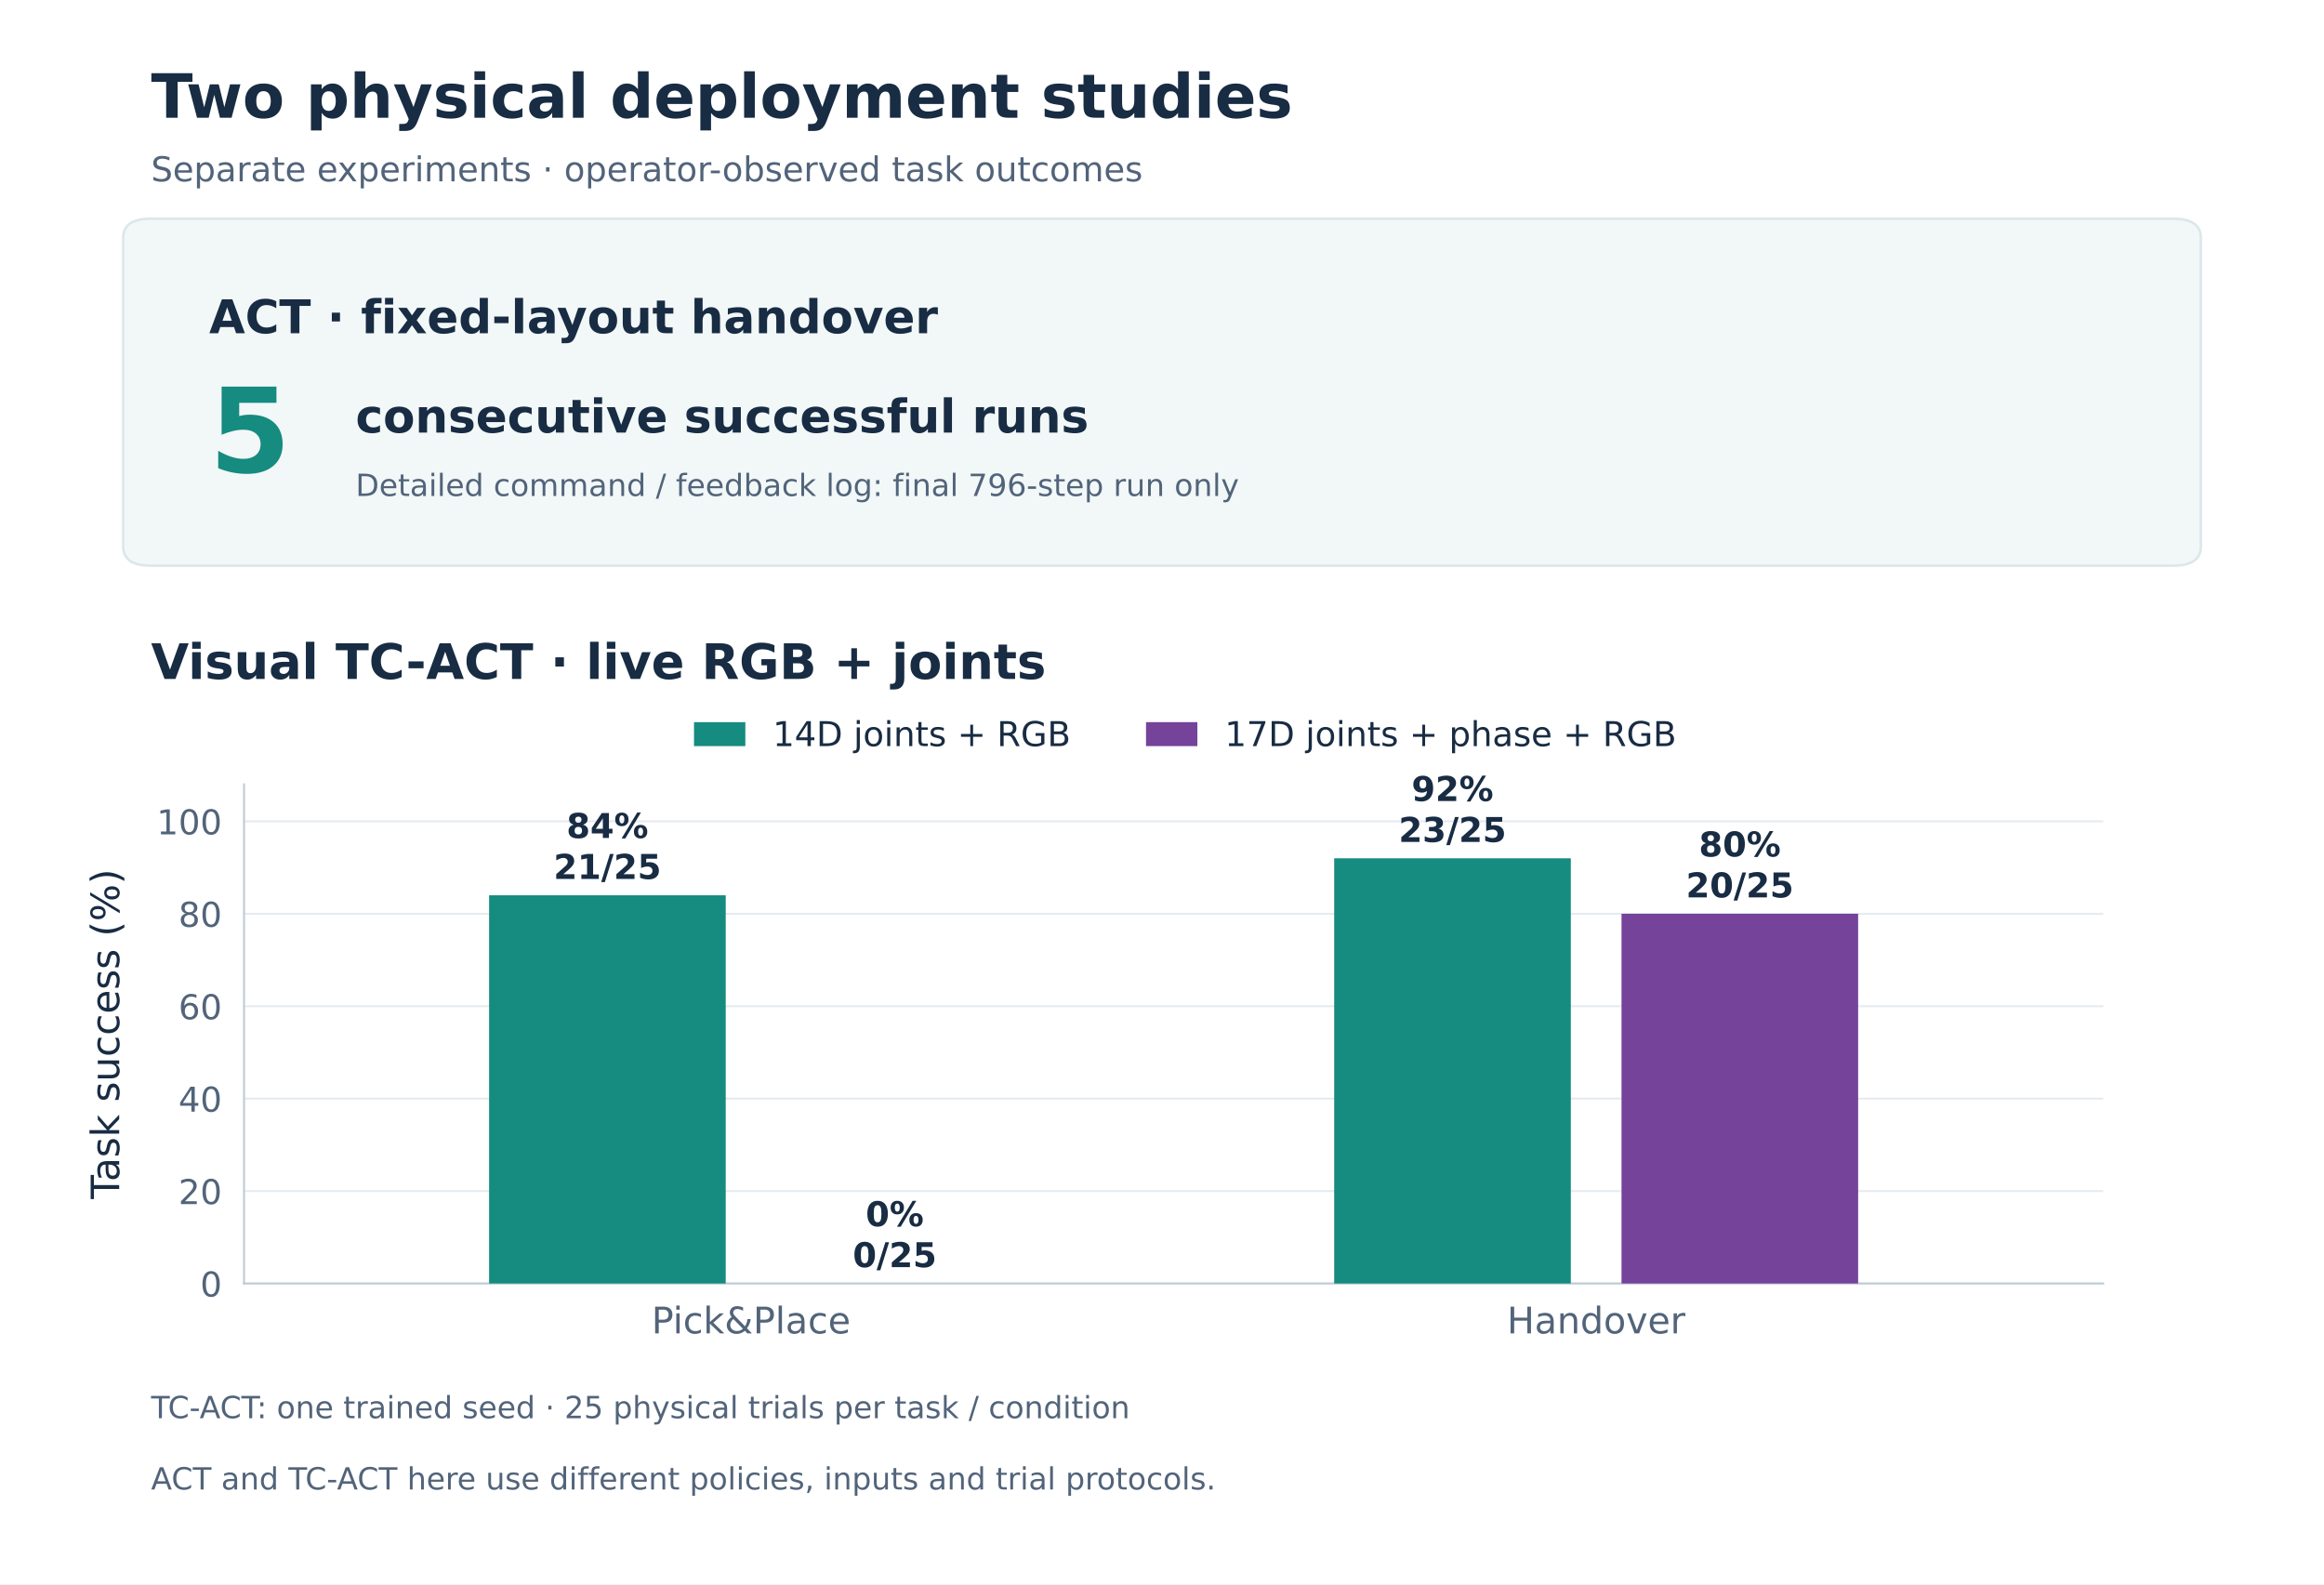
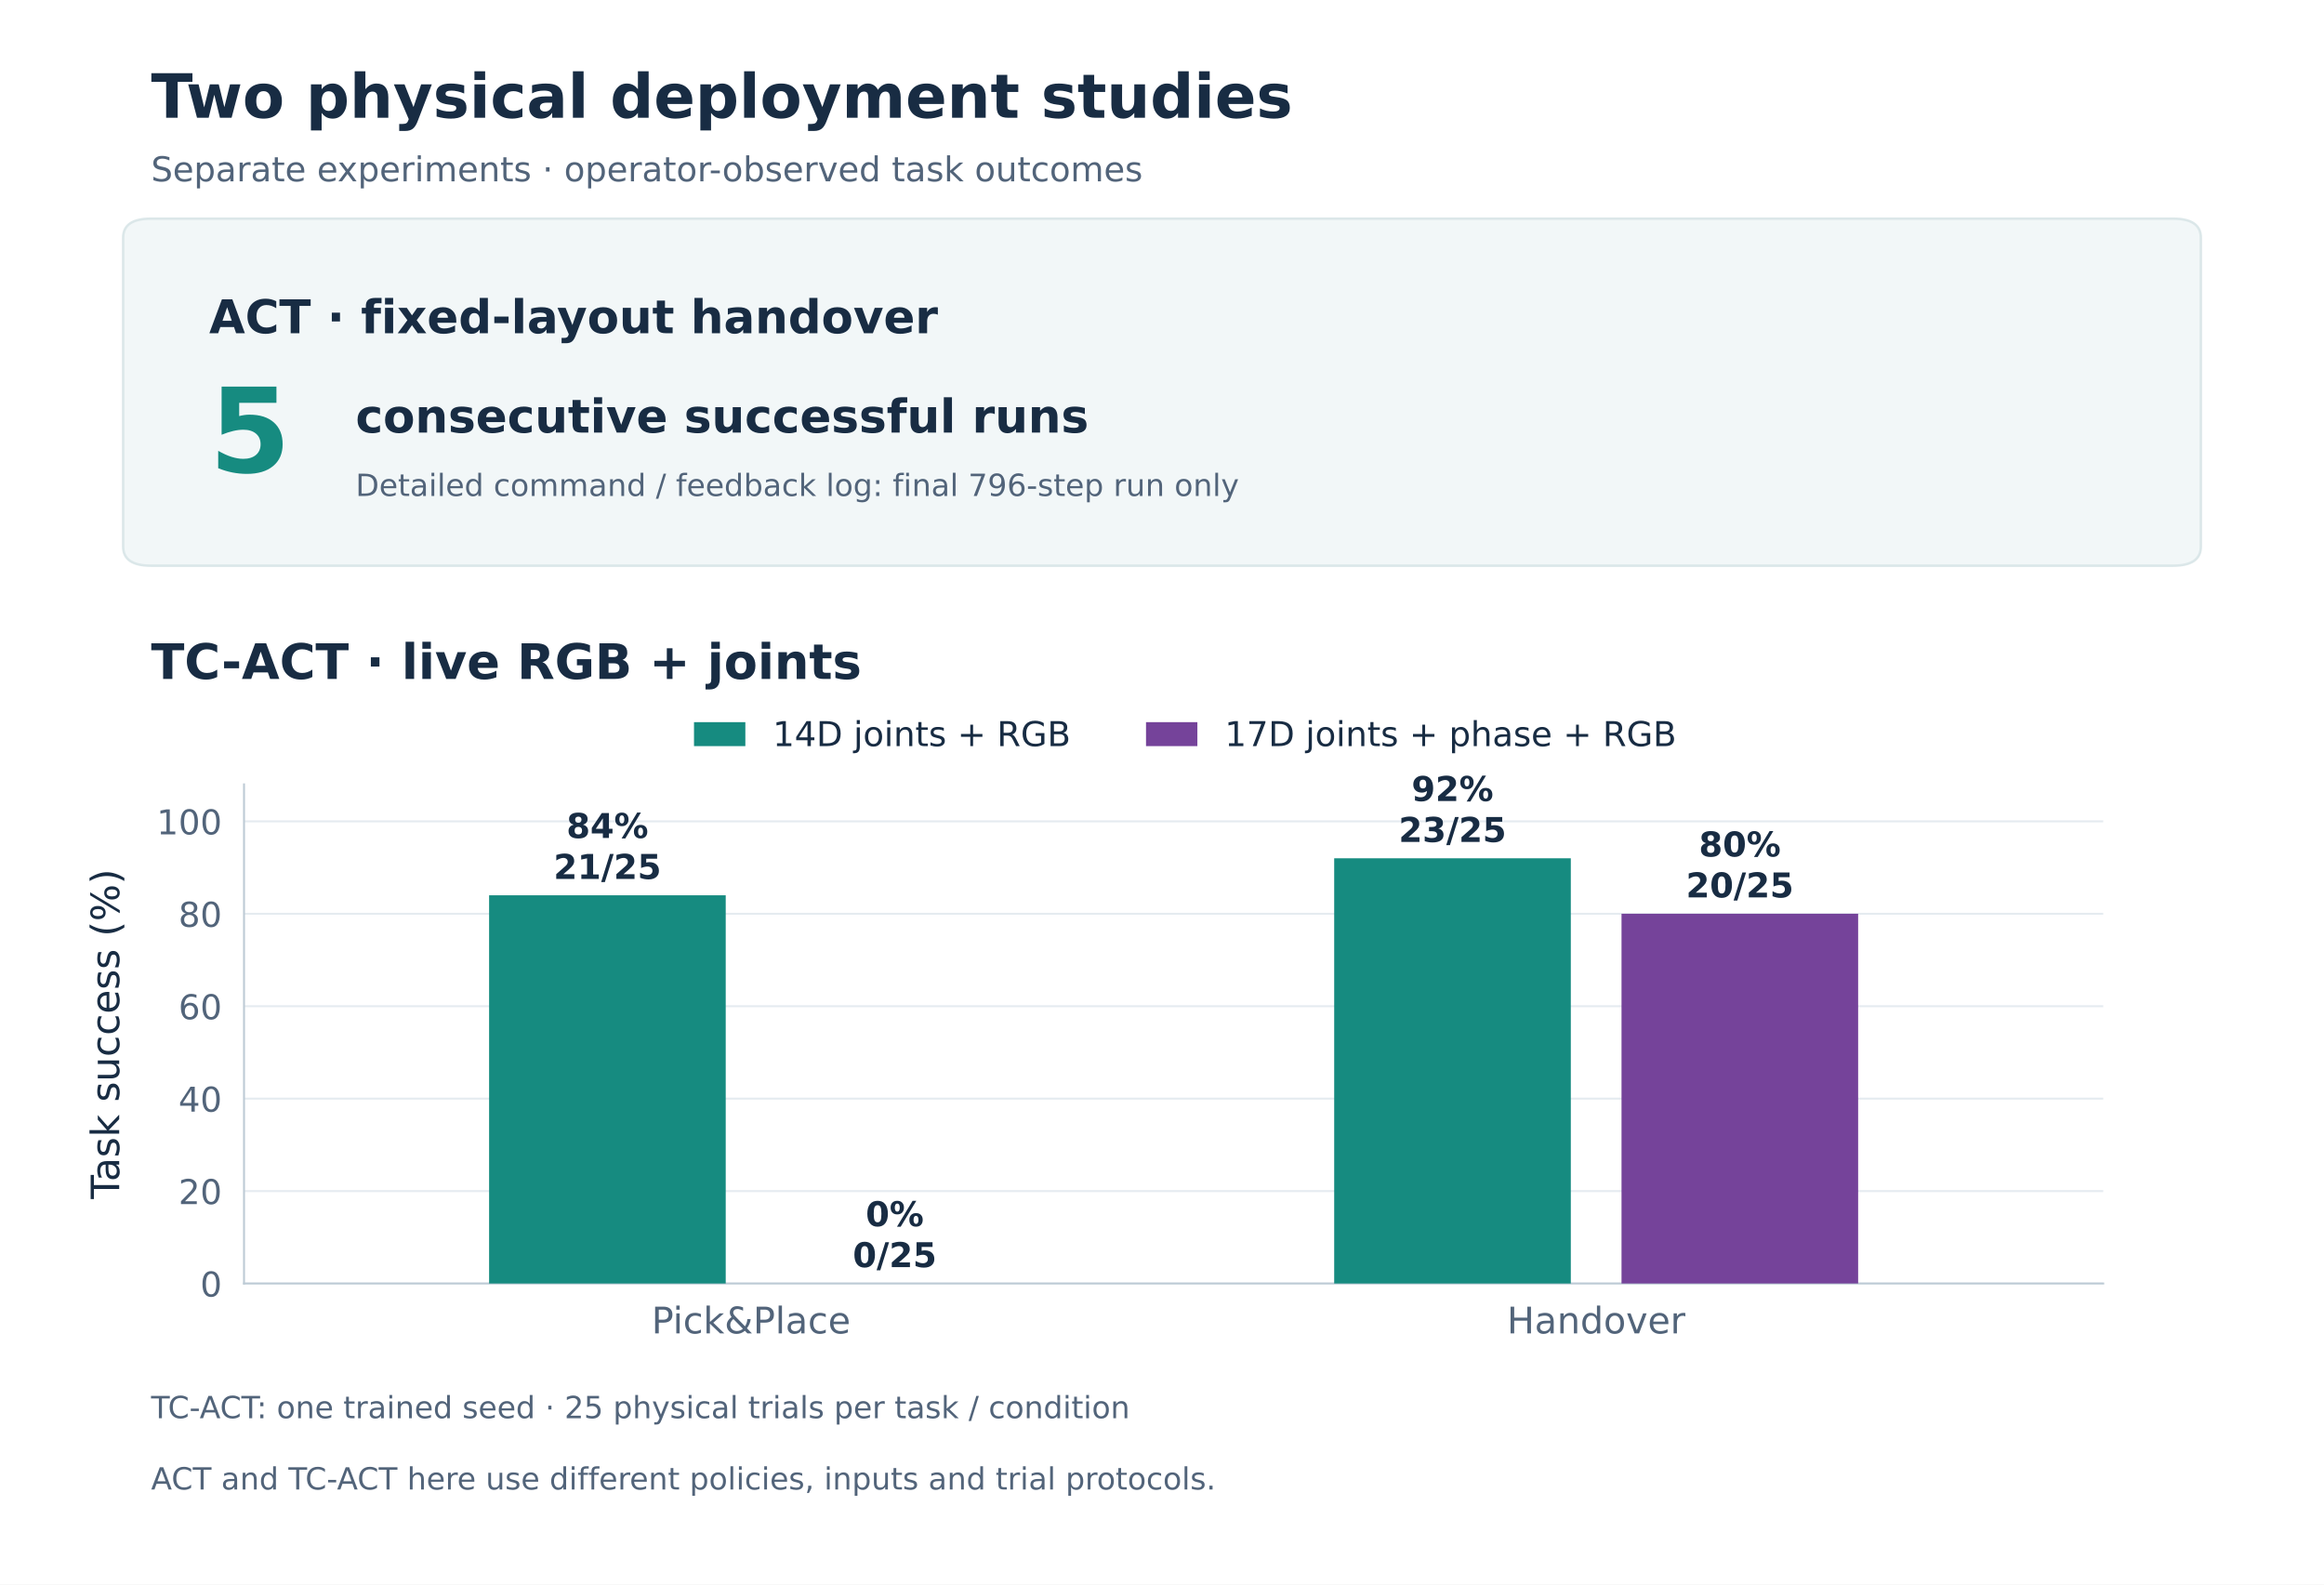
<svg xmlns="http://www.w3.org/2000/svg" width="1320" height="900" viewBox="0 0 950.4 648" version="1.1" role="img" aria-labelledby="hardware-deployment-results-title hardware-deployment-results-desc">
  <defs>
    <style type="text/css">*{stroke-linejoin: round; stroke-linecap: butt}</style>
  </defs>
  <g id="figure_1">
    <g id="patch_1">
      <path d="M 0 648  L 950.4 648  L 950.4 0  L 0 0  z " style="fill: #ffffff" />
    </g>
    <g id="axes_1">
      <g id="patch_2">
        <path d="M 99.792 524.88  L 860.112 524.88  L 860.112 320.76  L 99.792 320.76  z " style="fill: #ffffff" />
      </g>
      <g id="matplotlib.axis_1">
        <g id="xtick_1">
          <g id="line2d_1" />
          <g id="text_1">
            <text style="fill: #52647a; font: 15px 'DejaVu Sans'; text-anchor: middle" x="307.152" y="545.278" transform="rotate(-0, 307.152, 545.2777)">Pick&amp;Place</text>
          </g>
        </g>
        <g id="xtick_2">
          <g id="line2d_2" />
          <g id="text_2">
            <text style="fill: #52647a; font: 15px 'DejaVu Sans'; text-anchor: middle" x="652.752" y="545.278" transform="rotate(-0, 652.752, 545.2777)">Handover</text>
          </g>
        </g>
      </g>
      <g id="matplotlib.axis_2">
        <g id="ytick_1">
          <g id="line2d_3">
            <path d="M 99.792 524.88  L 860.112 524.88  " clip-path="url(#p9ab383df3d)" style="fill: none; stroke: #e5ebf0; stroke-width: 0.8; stroke-linecap: square" />
          </g>
          <g id="line2d_4" />
          <g id="text_3">
            <text style="fill: #52647a; font: 14px 'DejaVu Sans'; text-anchor: end" x="90.792" y="530.199" transform="rotate(-0, 90.792, 530.1989)">0</text>
          </g>
        </g>
        <g id="ytick_2">
          <g id="line2d_5">
            <path d="M 99.792 487.08  L 860.112 487.08  " clip-path="url(#p9ab383df3d)" style="fill: none; stroke: #e5ebf0; stroke-width: 0.8; stroke-linecap: square" />
          </g>
          <g id="line2d_6" />
          <g id="text_4">
            <text style="fill: #52647a; font: 14px 'DejaVu Sans'; text-anchor: end" x="90.792" y="492.399" transform="rotate(-0, 90.792, 492.3989)">20</text>
          </g>
        </g>
        <g id="ytick_3">
          <g id="line2d_7">
            <path d="M 99.792 449.28  L 860.112 449.28  " clip-path="url(#p9ab383df3d)" style="fill: none; stroke: #e5ebf0; stroke-width: 0.8; stroke-linecap: square" />
          </g>
          <g id="line2d_8" />
          <g id="text_5">
            <text style="fill: #52647a; font: 14px 'DejaVu Sans'; text-anchor: end" x="90.792" y="454.599" transform="rotate(-0, 90.792, 454.5989)">40</text>
          </g>
        </g>
        <g id="ytick_4">
          <g id="line2d_9">
            <path d="M 99.792 411.48  L 860.112 411.48  " clip-path="url(#p9ab383df3d)" style="fill: none; stroke: #e5ebf0; stroke-width: 0.8; stroke-linecap: square" />
          </g>
          <g id="line2d_10" />
          <g id="text_6">
            <text style="fill: #52647a; font: 14px 'DejaVu Sans'; text-anchor: end" x="90.792" y="416.799" transform="rotate(-0, 90.792, 416.7989)">60</text>
          </g>
        </g>
        <g id="ytick_5">
          <g id="line2d_11">
            <path d="M 99.792 373.68  L 860.112 373.68  " clip-path="url(#p9ab383df3d)" style="fill: none; stroke: #e5ebf0; stroke-width: 0.8; stroke-linecap: square" />
          </g>
          <g id="line2d_12" />
          <g id="text_7">
            <text style="fill: #52647a; font: 14px 'DejaVu Sans'; text-anchor: end" x="90.792" y="378.999" transform="rotate(-0, 90.792, 378.9989)">80</text>
          </g>
        </g>
        <g id="ytick_6">
          <g id="line2d_13">
            <path d="M 99.792 335.88  L 860.112 335.88  " clip-path="url(#p9ab383df3d)" style="fill: none; stroke: #e5ebf0; stroke-width: 0.8; stroke-linecap: square" />
          </g>
          <g id="line2d_14" />
          <g id="text_8">
            <text style="fill: #52647a; font: 14px 'DejaVu Sans'; text-anchor: end" x="90.792" y="341.199" transform="rotate(-0, 90.792, 341.1989)">100</text>
          </g>
        </g>
        <g id="text_9">
          <text style="fill: #182c43; font: 16px 'DejaVu Sans'; text-anchor: middle" x="48.742" y="422.82" transform="rotate(-90, 48.742, 422.82)">Task success (%)</text>
        </g>
      </g>
      <g id="patch_3">
        <path d="M 99.792 524.88  L 99.792 320.76  " style="fill: none; stroke: #bdcbd5; stroke-width: 0.8; stroke-linejoin: miter; stroke-linecap: square" />
      </g>
      <g id="patch_4">
        <path d="M 99.792 524.88  L 860.112 524.88  " style="fill: none; stroke: #bdcbd5; stroke-width: 0.8; stroke-linejoin: miter; stroke-linecap: square" />
      </g>
      <g id="patch_5">
        <path d="M 200.016 524.88  L 296.784 524.88  L 296.784 366.12  L 200.016 366.12  z " clip-path="url(#p9ab383df3d)" style="fill: #168b80" />
      </g>
      <g id="patch_6">
        <path d="M 545.616 524.88  L 642.384 524.88  L 642.384 351  L 545.616 351  z " clip-path="url(#p9ab383df3d)" style="fill: #168b80" />
      </g>
      <g id="text_10">
        <text style="fill: #182c43; font: 700 14px 'DejaVu Sans'" transform="translate(231.6448 342.6877)">84%</text>
        <text style="fill: #182c43; font: 700 14px 'DejaVu Sans'" transform="translate(226.3609 359.4284)">21/25</text>
      </g>
      <g id="text_11">
        <text style="fill: #182c43; font: 700 14px 'DejaVu Sans'" transform="translate(577.2448 327.5677)">92%</text>
        <text style="fill: #182c43; font: 700 14px 'DejaVu Sans'" transform="translate(571.9609 344.3084)">23/25</text>
      </g>
      <g id="patch_7">
        <path d="M 317.52 524.88  L 414.288 524.88  L 414.288 524.88  L 317.52 524.88  z " clip-path="url(#p9ab383df3d)" style="fill: #75439a" />
      </g>
      <g id="patch_8">
        <path d="M 663.12 524.88  L 759.888 524.88  L 759.888 373.68  L 663.12 373.68  z " clip-path="url(#p9ab383df3d)" style="fill: #75439a" />
      </g>
      <g id="text_12">
        <text style="fill: #182c43; font: 700 14px 'DejaVu Sans'" transform="translate(354.0193 501.4477)">0%</text>
        <text style="fill: #182c43; font: 700 14px 'DejaVu Sans'" transform="translate(348.7354 518.1884)">0/25</text>
      </g>
      <g id="text_13">
        <text style="fill: #182c43; font: 700 14px 'DejaVu Sans'" transform="translate(694.7488 350.2477)">80%</text>
        <text style="fill: #182c43; font: 700 14px 'DejaVu Sans'" transform="translate(689.4649 366.9884)">20/25</text>
      </g>
    </g>
    <g id="patch_9">
      <path d="M 61.776 231.336  L 888.624 231.336  Q 900.029 231.336 900.029 223.56  L 900.029 97.2  Q 900.029 89.424 888.624 89.424  L 61.776 89.424  Q 50.371 89.424 50.371 97.2  L 50.371 223.56  Q 50.371 231.336 61.776 231.336  z " style="fill: #f2f7f8; stroke: #dbe7e9; stroke-linejoin: miter" />
    </g>
    <g id="text_14">
      <text style="fill: #182c43; font: 700 25px 'DejaVu Sans'; text-anchor: start" x="61.776" y="48.156" transform="rotate(-0, 61.776, 48.15609)">Two physical deployment studies</text>
    </g>
    <g id="text_15">
      <text style="fill: #52647a; font: 14px 'DejaVu Sans'; text-anchor: start" x="61.776" y="74.142" transform="rotate(-0, 61.776, 74.14181)">Separate experiments · operator-observed task outcomes</text>
    </g>
    <g id="text_16">
      <text style="fill: #182c43; font: 700 19px 'DejaVu Sans'; text-anchor: start" x="85.536" y="136.261" transform="rotate(-0, 85.536, 136.261)">ACT · fixed-layout handover</text>
    </g>
    <g id="text_17">
      <text style="fill: #168b80; font: 700 48px 'DejaVu Sans'; text-anchor: start" x="85.536" y="193.104" transform="rotate(-0, 85.536, 193.104)">5</text>
    </g>
    <g id="text_18">
      <text style="fill: #182c43; font: 700 19px 'DejaVu Sans'; text-anchor: start" x="145.411" y="176.904" transform="rotate(-0, 145.4112, 176.904)">consecutive successful runs</text>
    </g>
    <g id="text_19">
      <text style="fill: #52647a; font: 12.5px 'DejaVu Sans'; text-anchor: start" x="145.411" y="202.824" transform="rotate(-0, 145.4112, 202.824)">Detailed command / feedback log: final 796-step run only</text>
    </g>
    <g id="text_20">
-       <text style="fill: #182c43; font: 700 20px 'DejaVu Sans'; text-anchor: start" x="61.776" y="277.637" transform="rotate(-0, 61.776, 277.6369)">Visual TC-ACT · live RGB + joints</text>
+       <text style="fill: #182c43; font: 700 20px 'DejaVu Sans'; text-anchor: start" x="61.776" y="277.637" transform="rotate(-0, 61.776, 277.6369)">TC-ACT · live RGB + joints</text>
    </g>
    <g id="text_21">
      <text style="fill: #52647a; font: 12.5px 'DejaVu Sans'; text-anchor: start" x="61.776" y="579.96" transform="rotate(-0, 61.776, 579.96)">TC-ACT: one trained seed · 25 physical trials per task / condition</text>
    </g>
    <g id="text_22">
      <text style="fill: #52647a; font: 12.5px 'DejaVu Sans'; text-anchor: start" x="61.776" y="609.12" transform="rotate(-0, 61.776, 609.12)">ACT and TC-ACT here use different policies, inputs and trial protocols.</text>
    </g>
    <g id="legend_1">
      <g id="patch_10">
        <path d="M 283.811 305.118  L 304.811 305.118  L 304.811 295.318  L 283.811 295.318  z " style="fill: #168b80" />
      </g>
      <g id="text_23">
        <text style="fill: #182c43; font: 14px 'DejaVu Sans'; text-anchor: start" x="316.011" y="305.118" transform="rotate(-0, 316.0106, 305.1178)">14D joints + RGB</text>
      </g>
      <g id="patch_11">
        <path d="M 468.665 305.118  L 489.665 305.118  L 489.665 295.318  L 468.665 295.318  z " style="fill: #75439a" />
      </g>
      <g id="text_24">
        <text style="fill: #182c43; font: 14px 'DejaVu Sans'; text-anchor: start" x="500.865" y="305.118" transform="rotate(-0, 500.8653, 305.1178)">17D joints + phase + RGB</text>
      </g>
    </g>
  </g>
  <defs>
    <clipPath id="p9ab383df3d">
      <rect x="99.792" y="320.76" width="760.32" height="204.12" />
    </clipPath>
  </defs>
</svg>
